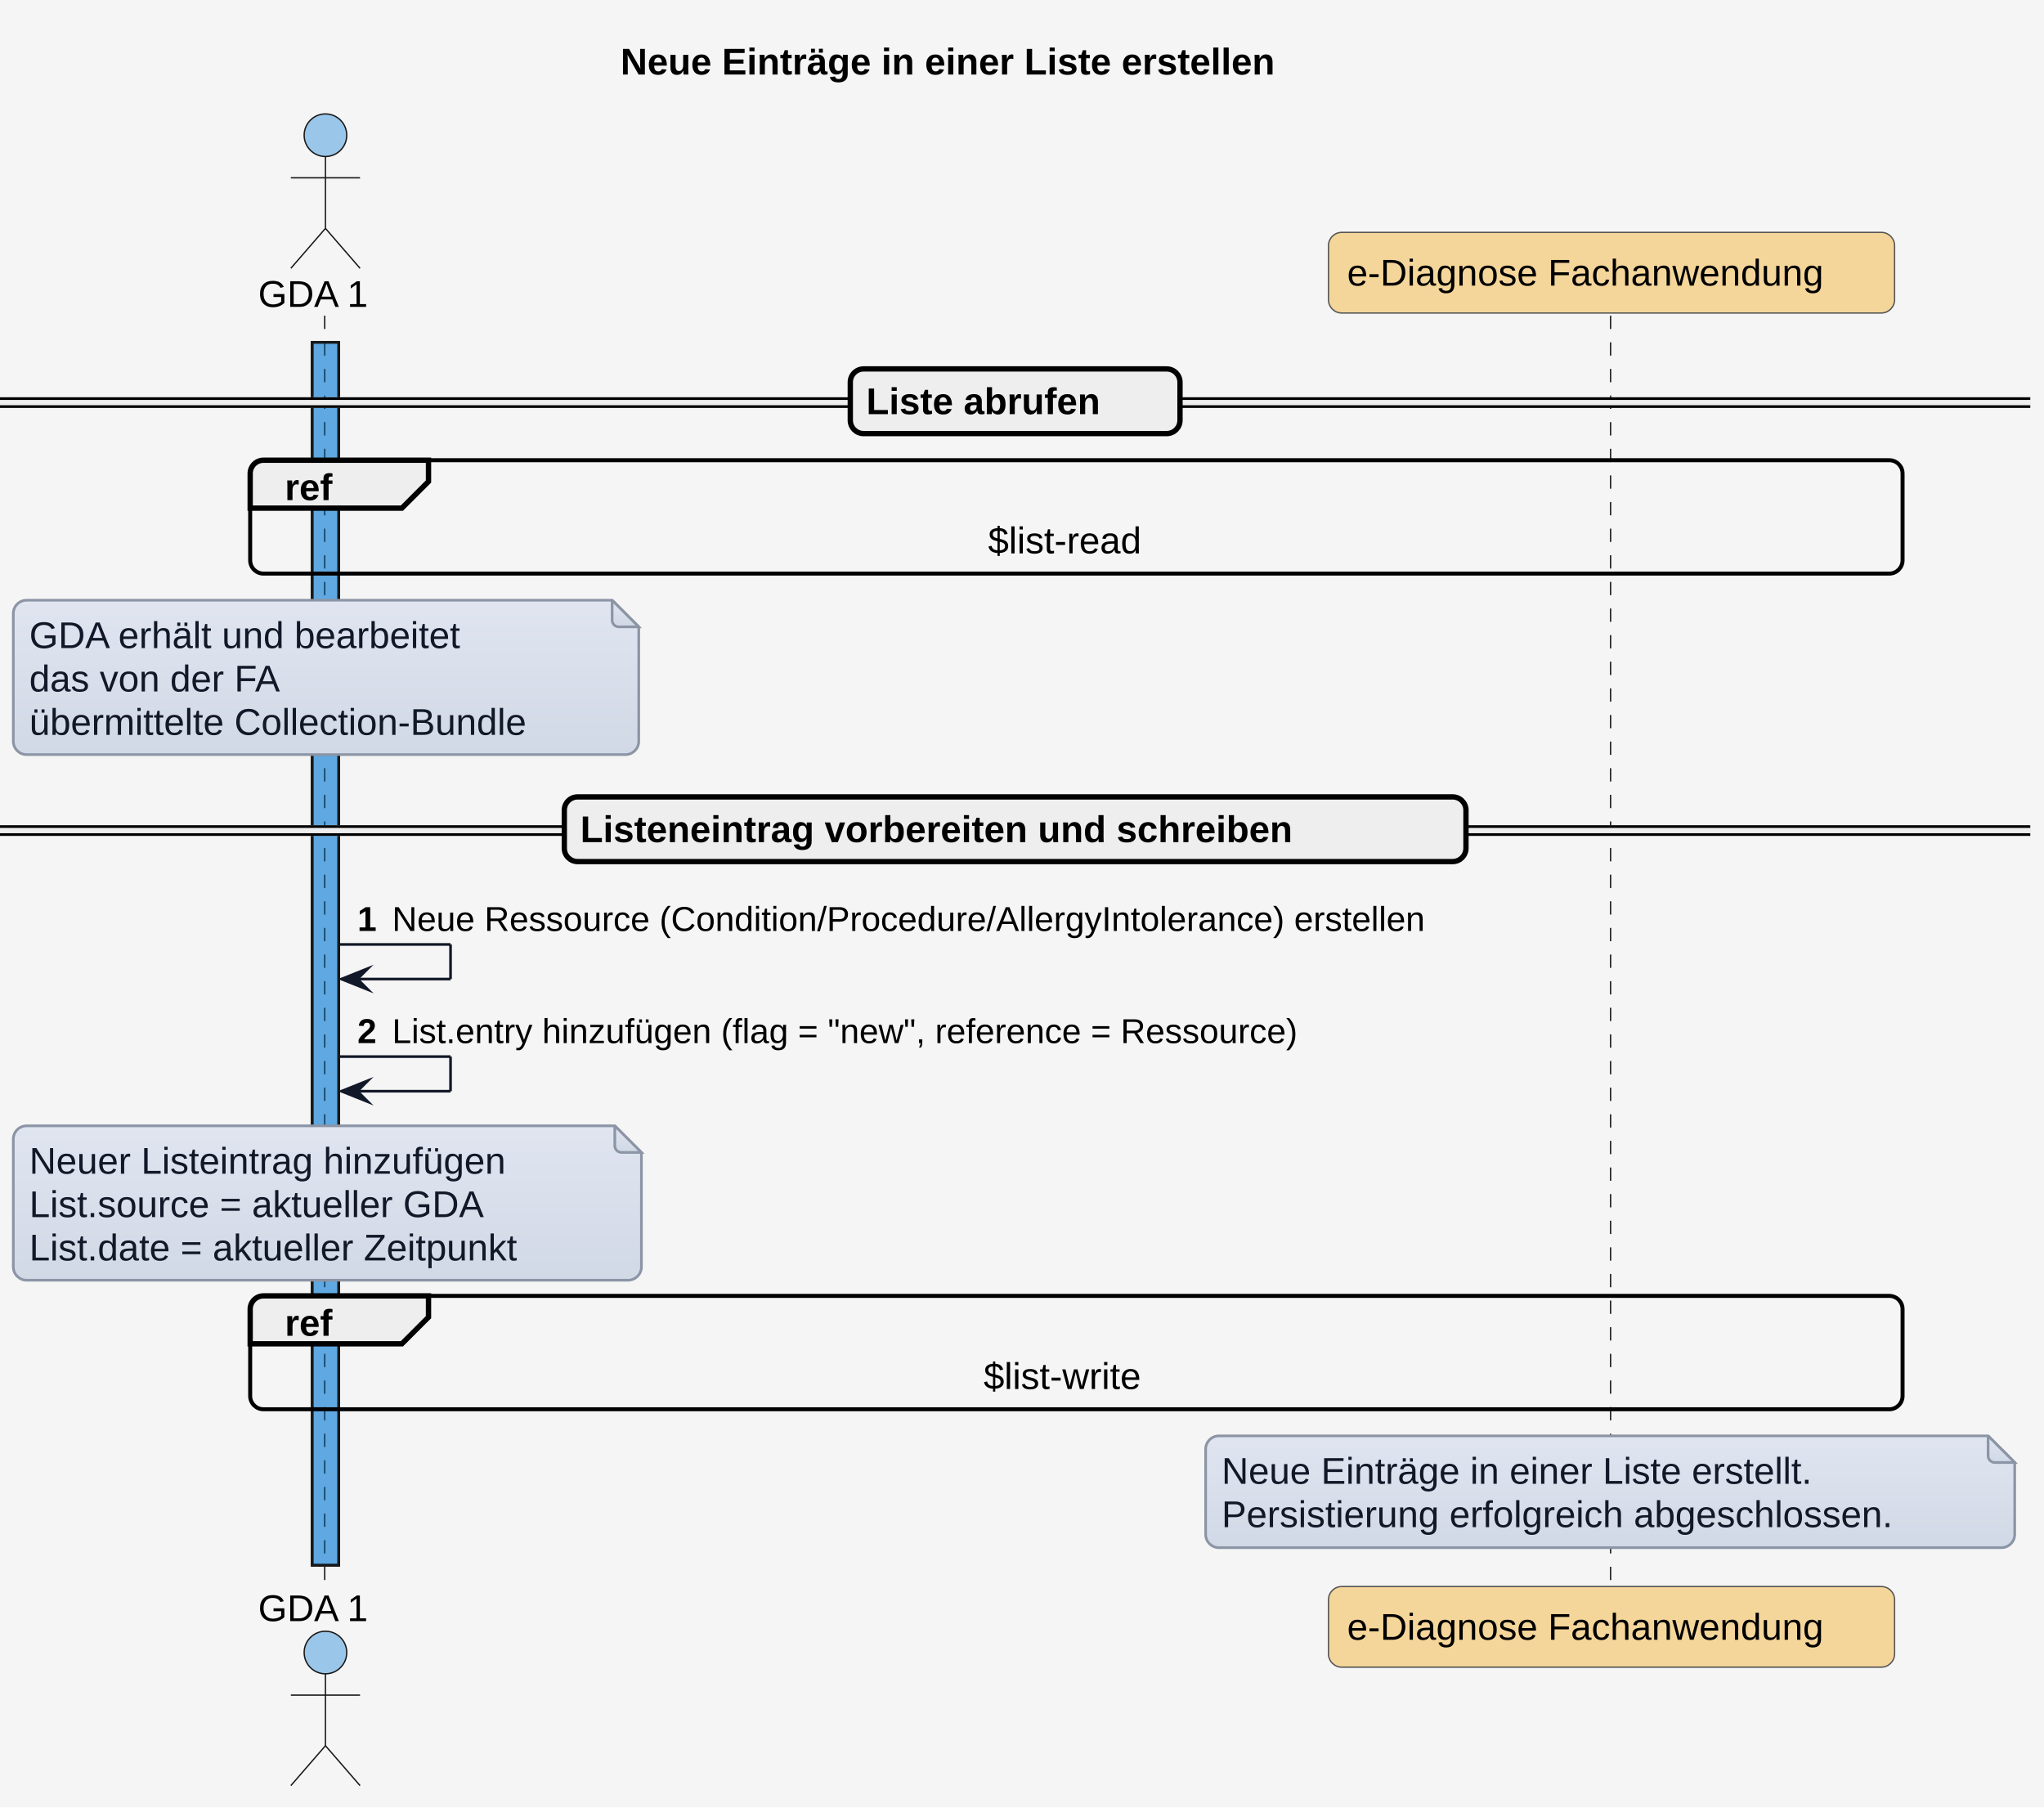
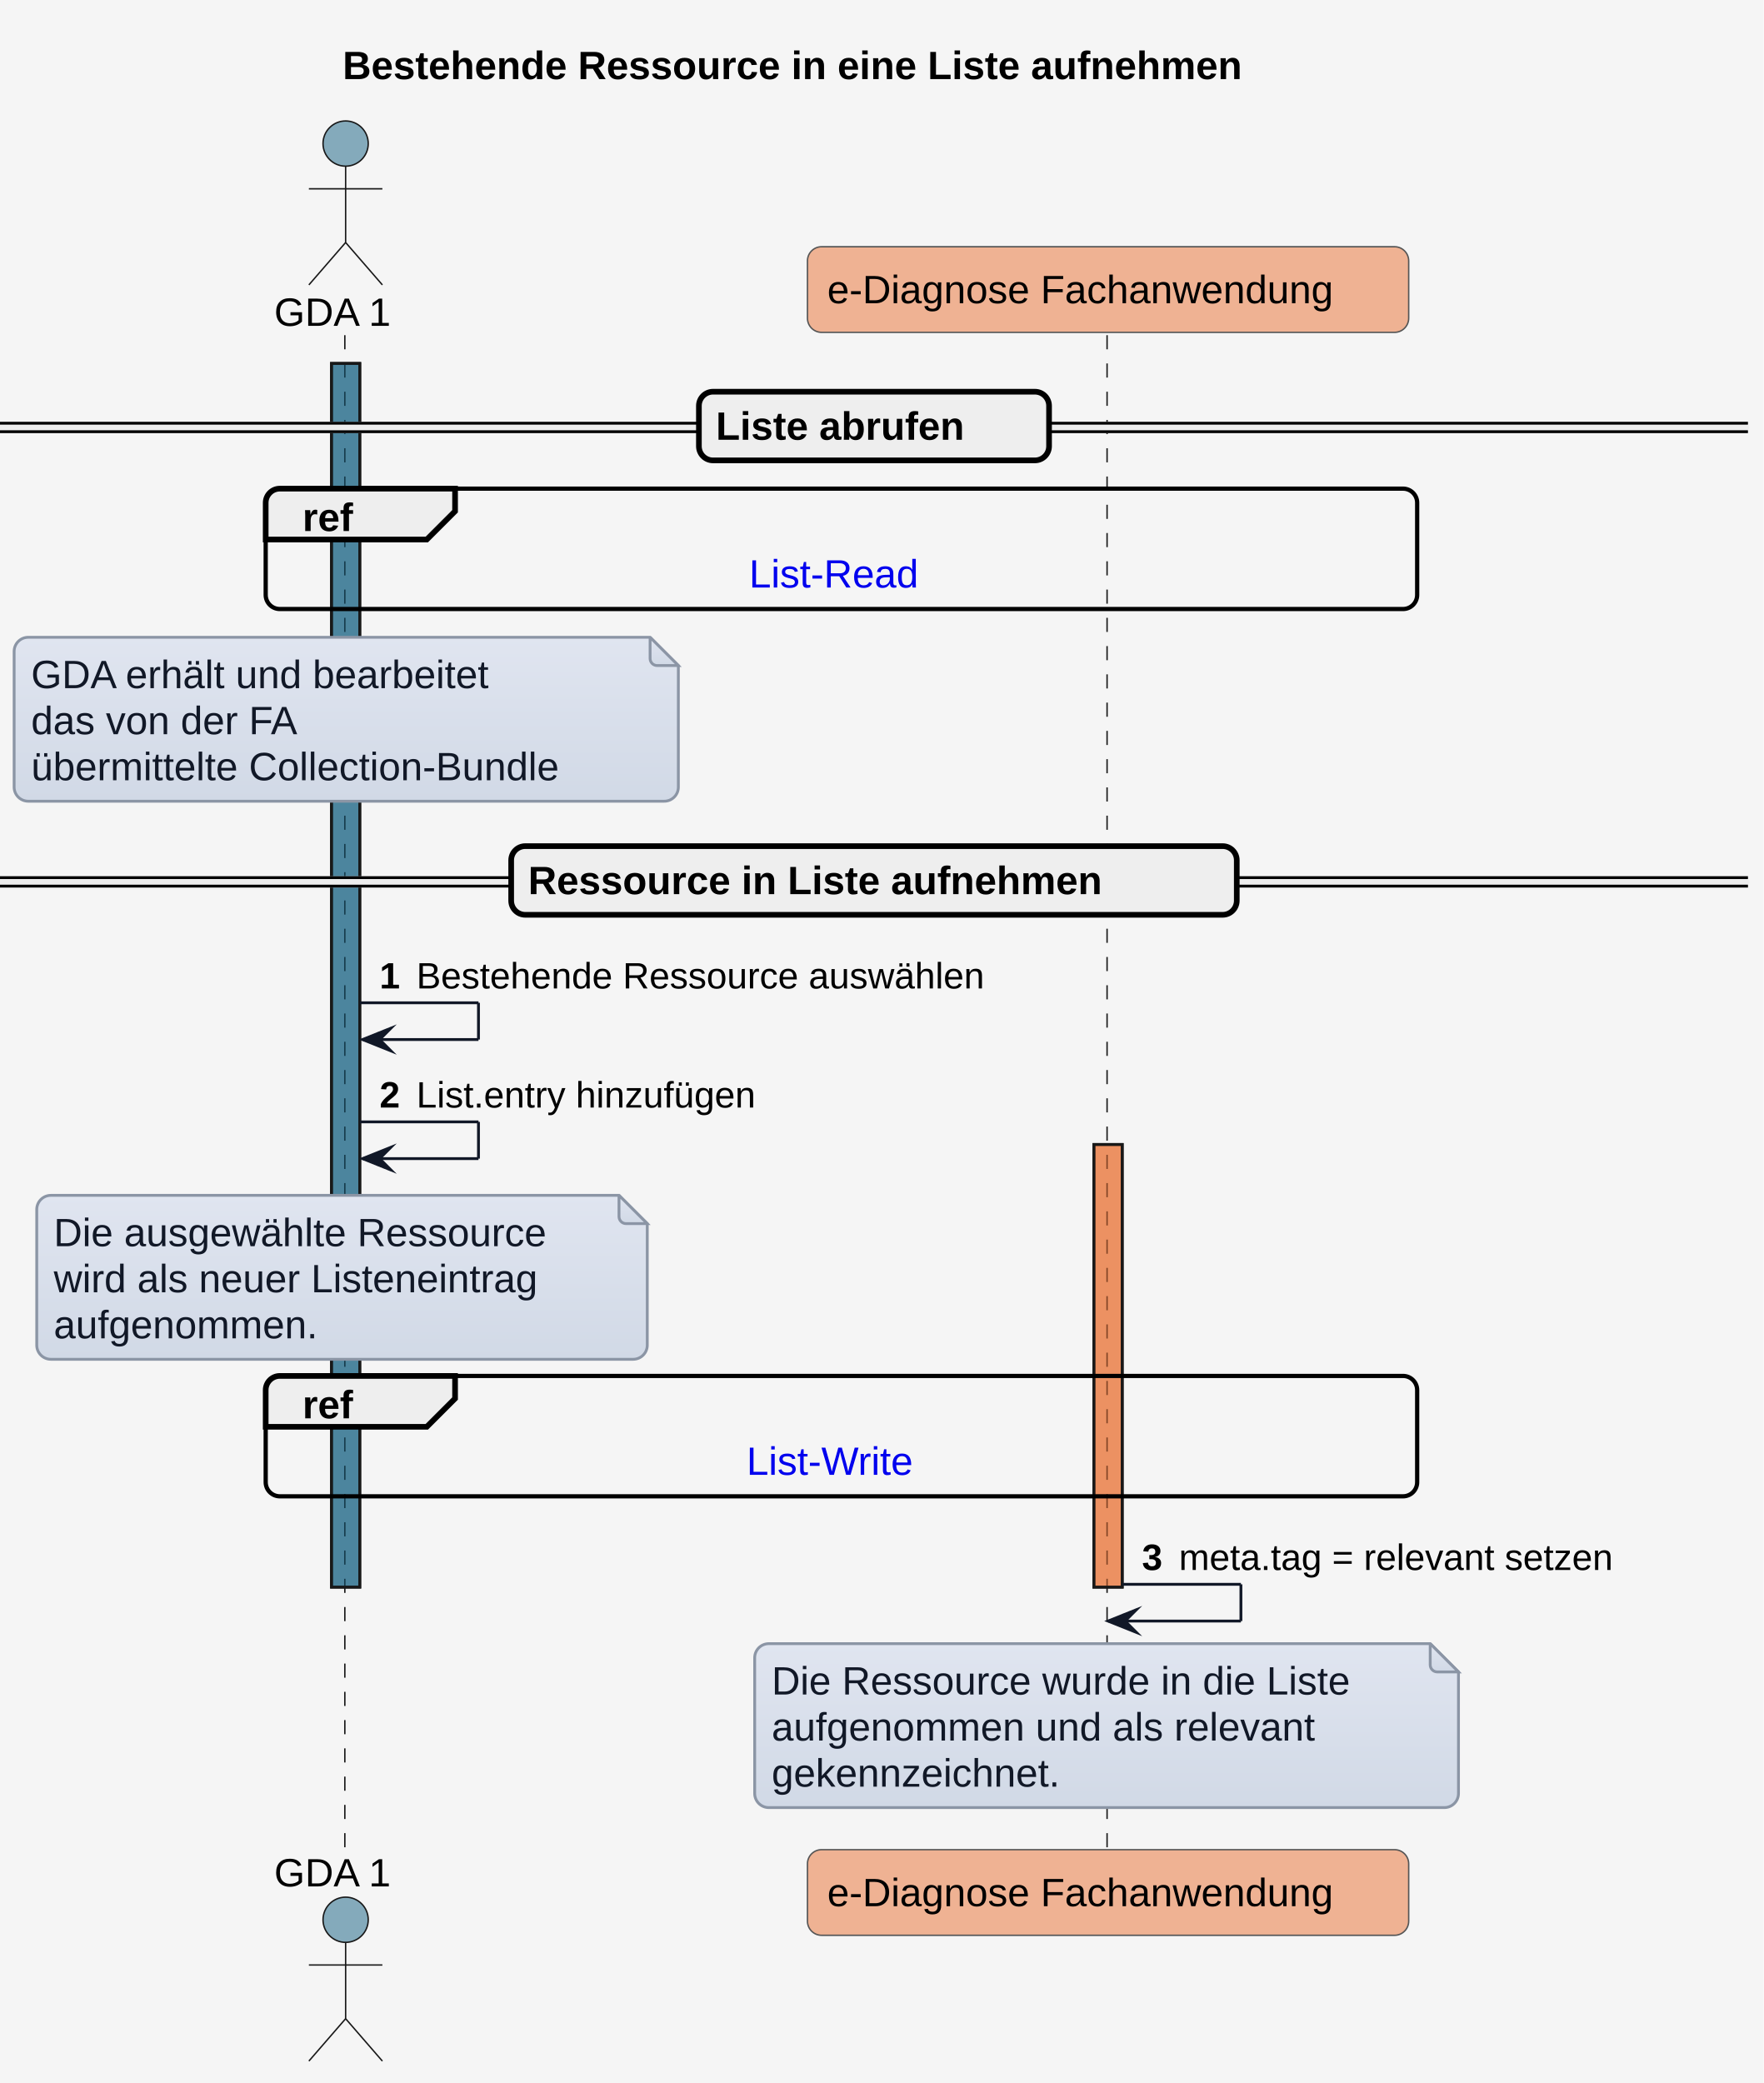
- <svg xmlns="http://www.w3.org/2000/svg" version="1.1" data-diagram-type="SEQUENCE" style="width:768px;height:679px;background:#F5F5F5;" width="768px" height="679px" viewBox="0 0 768 679" zoomAndPan="magnify" preserveAspectRatio="none" contentStyleType="text/css">
+ <svg xmlns="http://www.w3.org/2000/svg" xmlns:xlink="http://www.w3.org/1999/xlink" version="1.1" data-diagram-type="SEQUENCE" style="width:624px;height:737px;background:#F5F5F5;" width="624px" height="737px" viewBox="0 0 624 737" zoomAndPan="magnify" preserveAspectRatio="none" contentStyleType="text/css">
  <defs>
-     <linearGradient x1="50%" y1="0%" x2="50%" y2="100%" id="ghxq5d0lx02bg0">
+     <linearGradient x1="50%" y1="0%" x2="50%" y2="100%" id="grziqbls6navw0">
      <stop stop-color="#E0E5F0" offset="0%" />
      <stop stop-color="#D1D9E6" offset="100%" />
    </linearGradient>
  </defs>
  <g>
-     <rect x="0" y="0" width="768" height="679" fill="#F5F5F5" style="stroke:none;stroke-width:1;" />
+     <rect x="0" y="0" width="624" height="737" fill="#F5F5F5" style="stroke:none;stroke-width:1;" />
    <g class="title" data-source-line="1">
-       <text x="233.135" y="27.995" fill="#000000" font-size="14" lengthAdjust="spacing" textLength="295.579" font-weight="700" font-family="'Arial'">Neue Einträge in einer Liste erstellen</text>
+       <text x="121.221" y="27.995" fill="#000000" font-size="14" lengthAdjust="spacing" textLength="374.972" font-weight="700" font-family="'Arial'">Bestehende Ressource in eine Liste aufnehmen</text>
    </g>
    <g>
-       <rect x="117.282" y="128.594" width="10" height="459.422" fill="#0078D4" fill-opacity="0.376" style="stroke:#181818;stroke-width:1;" />
+       <rect x="117.282" y="128.594" width="10" height="432.961" fill="#156082" fill-opacity="0.502" style="stroke:#181818;stroke-width:1;" />
    </g>
-     <g class="participant-lifeline" data-qualified-name="GDA_1" data-entity-uid="part1" id="part1-lifeline" data-source-line="50">
+     <g>
+       <rect x="387.028" y="404.938" width="10" height="156.617" fill="#E97132" fill-opacity="0.502" style="stroke:#181818;stroke-width:1;" />
+     </g>
+     <g class="participant-lifeline" data-qualified-name="GDA_1" data-entity-uid="part1" id="part1-lifeline" data-source-line="49">
      <g>
-         <rect x="118.282" y="118.594" width="8" height="478.422" fill="#000000" fill-opacity="0" />
-         <line x1="122" y1="118.594" x2="122" y2="597.016" style="stroke:#181818;stroke-width:0.5;stroke-dasharray:5,5;" />
+         <rect x="118.282" y="118.594" width="8" height="536.852" fill="#000000" fill-opacity="0" />
+         <line x1="122" y1="118.594" x2="122" y2="655.445" style="stroke:#181818;stroke-width:0.5;stroke-dasharray:5,5;" />
      </g>
    </g>
-     <g class="participant-lifeline" data-qualified-name="eDiag_FA" data-entity-uid="part2" id="part2-lifeline" data-source-line="51">
+     <g class="participant-lifeline" data-qualified-name="eDiag_FA" data-entity-uid="part2" id="part2-lifeline" data-source-line="50">
      <g>
-         <rect x="601.506" y="118.594" width="8" height="478.422" fill="#000000" fill-opacity="0" />
-         <line x1="605.153" y1="118.594" x2="605.153" y2="597.016" style="stroke:#181818;stroke-width:0.5;stroke-dasharray:5,5;" />
+         <rect x="388.028" y="118.594" width="8" height="536.852" fill="#000000" fill-opacity="0" />
+         <line x1="391.675" y1="118.594" x2="391.675" y2="655.445" style="stroke:#181818;stroke-width:0.5;stroke-dasharray:5,5;" />
      </g>
    </g>
-     <g class="participant participant-head" data-qualified-name="GDA_1" data-entity-uid="part1" id="part1-head" data-source-line="50">
+     <g class="participant participant-head" data-qualified-name="GDA_1" data-entity-uid="part1" id="part1-head" data-source-line="49">
      <text x="97" y="115.292" fill="#000000" font-size="14" lengthAdjust="spacing" textLength="44.563" font-family="'Arial'">GDA 1</text>
-       <ellipse cx="122.282" cy="50.797" rx="8" ry="8" fill="#0078D4" fill-opacity="0.376" style="stroke:#181818;stroke-width:0.5;" />
+       <ellipse cx="122.282" cy="50.797" rx="8" ry="8" fill="#156082" fill-opacity="0.502" style="stroke:#181818;stroke-width:0.5;" />
      <path d="M122.282,58.797 L122.282,85.797 M109.282,66.797 L135.282,66.797 M122.282,85.797 L109.282,100.797 M122.282,85.797 L135.282,100.797" style="stroke:#181818;stroke-width:0.5;" fill="none" />
    </g>
-     <g class="participant participant-tail" data-qualified-name="GDA_1" data-entity-uid="part1" id="part1-tail" data-source-line="50">
-       <text x="97" y="609.011" fill="#000000" font-size="14" lengthAdjust="spacing" textLength="44.563" font-family="'Arial'">GDA 1</text>
-       <ellipse cx="122.282" cy="620.812" rx="8" ry="8" fill="#0078D4" fill-opacity="0.376" style="stroke:#181818;stroke-width:0.5;" />
-       <path d="M122.282,628.812 L122.282,655.812 M109.282,636.812 L135.282,636.812 M122.282,655.812 L109.282,670.812 M122.282,655.812 L135.282,670.812" style="stroke:#181818;stroke-width:0.5;" fill="none" />
+     <g class="participant participant-tail" data-qualified-name="GDA_1" data-entity-uid="part1" id="part1-tail" data-source-line="49">
+       <text x="97" y="667.44" fill="#000000" font-size="14" lengthAdjust="spacing" textLength="44.563" font-family="'Arial'">GDA 1</text>
+       <ellipse cx="122.282" cy="679.242" rx="8" ry="8" fill="#156082" fill-opacity="0.502" style="stroke:#181818;stroke-width:0.5;" />
+       <path d="M122.282,687.242 L122.282,714.242 M109.282,695.242 L135.282,695.242 M122.282,714.242 L109.282,729.242 M122.282,714.242 L135.282,729.242" style="stroke:#181818;stroke-width:0.5;" fill="none" />
    </g>
-     <g class="participant participant-head" data-qualified-name="eDiag_FA" data-entity-uid="part2" id="part2-head" data-source-line="51">
-       <rect x="499.153" y="87.297" width="212.707" height="30.297" fill="#F5A403" fill-opacity="0.376" style="stroke:#555555;stroke-width:0.5;" rx="5" ry="5" />
-       <text x="506.153" y="107.292" fill="#000000" font-size="14" lengthAdjust="spacing" textLength="198.707" font-family="'Arial'">e-Diagnose Fachanwendung</text>
+     <g class="participant participant-head" data-qualified-name="eDiag_FA" data-entity-uid="part2" id="part2-head" data-source-line="50">
+       <rect x="285.675" y="87.297" width="212.707" height="30.297" fill="#E97132" fill-opacity="0.502" style="stroke:#555555;stroke-width:0.5;" rx="5" ry="5" />
+       <text x="292.675" y="107.292" fill="#000000" font-size="14" lengthAdjust="spacing" textLength="198.707" font-family="'Arial'">e-Diagnose Fachanwendung</text>
    </g>
-     <g class="participant participant-tail" data-qualified-name="eDiag_FA" data-entity-uid="part2" id="part2-tail" data-source-line="51">
-       <rect x="499.153" y="596.016" width="212.707" height="30.297" fill="#F5A403" fill-opacity="0.376" style="stroke:#555555;stroke-width:0.5;" rx="5" ry="5" />
-       <text x="506.153" y="616.011" fill="#000000" font-size="14" lengthAdjust="spacing" textLength="198.707" font-family="'Arial'">e-Diagnose Fachanwendung</text>
+     <g class="participant participant-tail" data-qualified-name="eDiag_FA" data-entity-uid="part2" id="part2-tail" data-source-line="50">
+       <rect x="285.675" y="654.445" width="212.707" height="30.297" fill="#E97132" fill-opacity="0.502" style="stroke:#555555;stroke-width:0.5;" rx="5" ry="5" />
+       <text x="292.675" y="674.44" fill="#000000" font-size="14" lengthAdjust="spacing" textLength="198.707" font-family="'Arial'">e-Diagnose Fachanwendung</text>
    </g>
    <g>
-       <rect x="117.282" y="128.594" width="10" height="459.422" fill="#0078D4" fill-opacity="0.376" style="stroke:#181818;stroke-width:1;" />
+       <rect x="117.282" y="128.594" width="10" height="432.961" fill="#156082" fill-opacity="0.502" style="stroke:#181818;stroke-width:1;" />
    </g>
-     <rect x="0" y="149.742" width="762.849" height="3" fill="#EEEEEE" style="stroke:#EEEEEE;stroke-width:1;" rx="5" ry="5" />
-     <line x1="0" y1="149.742" x2="762.849" y2="149.742" style="stroke:#000000;stroke-width:1;" />
-     <line x1="0" y1="152.742" x2="762.849" y2="152.742" style="stroke:#000000;stroke-width:1;" />
-     <rect x="319.484" y="138.594" width="123.881" height="24.297" fill="#EEEEEE" style="stroke:#000000;stroke-width:2;" rx="5" ry="5" />
-     <text x="325.484" y="155.589" fill="#000000" font-size="14" lengthAdjust="spacing" textLength="105.007" font-weight="700" font-family="'Arial'">Liste abrufen</text>
-     <rect x="94" y="172.891" width="620.86" height="42.594" fill="none" style="stroke:#000000;stroke-width:1.5;" rx="5" ry="5" />
+     <g>
+       <rect x="387.028" y="404.938" width="10" height="156.617" fill="#E97132" fill-opacity="0.502" style="stroke:#181818;stroke-width:1;" />
+     </g>
+     <rect x="0" y="149.742" width="618.414" height="3" fill="#EEEEEE" style="stroke:#EEEEEE;stroke-width:1;" rx="5" ry="5" />
+     <line x1="0" y1="149.742" x2="618.414" y2="149.742" style="stroke:#000000;stroke-width:1;" />
+     <line x1="0" y1="152.742" x2="618.414" y2="152.742" style="stroke:#000000;stroke-width:1;" />
+     <rect x="247.267" y="138.594" width="123.881" height="24.297" fill="#EEEEEE" style="stroke:#000000;stroke-width:2;" rx="5" ry="5" />
+     <text x="253.267" y="155.589" fill="#000000" font-size="14" lengthAdjust="spacing" textLength="105.007" font-weight="700" font-family="'Arial'">Liste abrufen</text>
+     <rect x="94" y="172.891" width="407.382" height="42.594" fill="none" style="stroke:#000000;stroke-width:1.5;" rx="5" ry="5" />
    <path d="M99,172.891 L161,172.891 L161,180.891 L151,190.891 L94,190.891 L94,177.891 A5,5 0 0 1 99,172.891" style="stroke:#000000;stroke-width:2;" fill="#EEEEEE" />
    <text x="107" y="187.886" fill="#000000" font-size="14" lengthAdjust="spacing" textLength="22.49" font-weight="700" font-family="'Arial'">ref</text>
-     <text x="371.252" y="207.886" fill="#000000" font-size="14" lengthAdjust="spacing" textLength="66.356" font-family="'Arial'">$list-read</text>
-     <path d="M5,230.484 L5,278.484 A5,5 0 0 0 10,283.484 L235,283.484 A5,5 0 0 0 240,278.484 L240,235.484 L230,225.484 L10,225.484 A5,5 0 0 0 5,230.484" style="stroke:#8B95A5;stroke-width:1;" fill="url(#ghxq5d0lx02bg0)" />
-     <path d="M230,225.484 L230,232.984 A2.5,2.5 0 0 0 232.5,235.484 L240,235.484 L230,225.484" style="stroke:#8B95A5;stroke-width:1;" fill="url(#ghxq5d0lx02bg0)" />
+     <a target="_top" href="interactions.html#$list-read" xlink:href="interactions.html#$list-read" xlink:type="simple" xlink:actuate="onRequest" xlink:show="new" title="interactions.html#$list-read" xlink:title="interactions.html#$list-read">
+       <text x="265.025" y="207.886" fill="#0000EE" font-size="14" lengthAdjust="spacing" textLength="65.331" font-family="'Arial'">List-Read</text>
+     </a>
+     <path d="M5,230.484 L5,278.484 A5,5 0 0 0 10,283.484 L235,283.484 A5,5 0 0 0 240,278.484 L240,235.484 L230,225.484 L10,225.484 A5,5 0 0 0 5,230.484" style="stroke:#8B95A5;stroke-width:1;" fill="url(#grziqbls6navw0)" />
+     <path d="M230,225.484 L230,232.984 A2.5,2.5 0 0 0 232.5,235.484 L240,235.484 L230,225.484" style="stroke:#8B95A5;stroke-width:1;" fill="url(#grziqbls6navw0)" />
    <text x="11" y="243.48" fill="#111827" font-size="14" lengthAdjust="spacing" textLength="185.206" font-family="'Arial'">GDA erhält und bearbeitet</text>
    <text x="11" y="259.776" fill="#111827" font-size="14" lengthAdjust="spacing" textLength="104.72" font-family="'Arial'">das von der FA</text>
    <text x="11" y="276.073" fill="#111827" font-size="14" lengthAdjust="spacing" textLength="214.731" font-family="'Arial'">übermittelte Collection-Bundle</text>
-     <rect x="0" y="310.523" width="762.849" height="3" fill="#EEEEEE" style="stroke:#EEEEEE;stroke-width:1;" rx="5" ry="5" />
-     <line x1="0" y1="310.523" x2="762.849" y2="310.523" style="stroke:#000000;stroke-width:1;" />
-     <line x1="0" y1="313.523" x2="762.849" y2="313.523" style="stroke:#000000;stroke-width:1;" />
-     <rect x="212.033" y="299.375" width="338.782" height="24.297" fill="#EEEEEE" style="stroke:#000000;stroke-width:2;" rx="5" ry="5" />
-     <text x="218.033" y="316.37" fill="#000000" font-size="14" lengthAdjust="spacing" textLength="319.908" font-weight="700" font-family="'Arial'">Listeneintrag vorbereiten und schreiben</text>
-     <g class="message" data-entity-1="part1" data-entity-2="part1" id="msg1" data-source-line="70">
+     <rect x="0" y="310.523" width="618.414" height="3" fill="#EEEEEE" style="stroke:#EEEEEE;stroke-width:1;" rx="5" ry="5" />
+     <line x1="0" y1="310.523" x2="618.414" y2="310.523" style="stroke:#000000;stroke-width:1;" />
+     <line x1="0" y1="313.523" x2="618.414" y2="313.523" style="stroke:#000000;stroke-width:1;" />
+     <rect x="180.852" y="299.375" width="256.71" height="24.297" fill="#EEEEEE" style="stroke:#000000;stroke-width:2;" rx="5" ry="5" />
+     <text x="186.852" y="316.37" fill="#000000" font-size="14" lengthAdjust="spacing" textLength="237.836" font-weight="700" font-family="'Arial'">Ressource in Liste aufnehmen</text>
+     <g class="message" data-entity-1="part1" data-entity-2="part1" id="msg1" data-source-line="68">
      <line x1="127.282" y1="354.805" x2="169.282" y2="354.805" style="stroke:#111827;stroke-width:1;" />
      <line x1="169.282" y1="354.805" x2="169.282" y2="367.805" style="stroke:#111827;stroke-width:1;" />
      <line x1="128.282" y1="367.805" x2="169.282" y2="367.805" style="stroke:#111827;stroke-width:1;" />
      <polygon points="138.282,363.805,128.282,367.805,138.282,371.805,134.282,367.805" fill="#111827" style="stroke:#111827;stroke-width:1;stroke-linejoin:miter;stroke-miterlimit:10;" />
      <text x="134.282" y="349.739" fill="#000000" font-size="13" lengthAdjust="spacing" textLength="9.045" font-weight="700" font-family="'Arial'">1</text>
-       <text x="147.327" y="349.739" fill="#000000" font-size="13" lengthAdjust="spacing" textLength="436.179" font-family="'Arial'">Neue Ressource (Condition/Procedure/AllergyIntolerance) erstellen</text>
+       <text x="147.327" y="349.739" fill="#000000" font-size="13" lengthAdjust="spacing" textLength="222.701" font-family="'Arial'">Bestehende Ressource auswählen</text>
    </g>
-     <g class="message" data-entity-1="part1" data-entity-2="part1" id="msg2" data-source-line="71">
+     <g class="message" data-entity-1="part1" data-entity-2="part1" id="msg2" data-source-line="69">
      <line x1="127.282" y1="396.938" x2="169.282" y2="396.938" style="stroke:#111827;stroke-width:1;" />
      <line x1="169.282" y1="396.938" x2="169.282" y2="409.938" style="stroke:#111827;stroke-width:1;" />
      <line x1="128.282" y1="409.938" x2="169.282" y2="409.938" style="stroke:#111827;stroke-width:1;" />
      <polygon points="138.282,405.938,128.282,409.938,138.282,413.938,134.282,409.938" fill="#111827" style="stroke:#111827;stroke-width:1;stroke-linejoin:miter;stroke-miterlimit:10;" />
      <text x="134.282" y="391.872" fill="#000000" font-size="13" lengthAdjust="spacing" textLength="9.045" font-weight="700" font-family="'Arial'">2</text>
-       <text x="147.327" y="391.872" fill="#000000" font-size="13" lengthAdjust="spacing" textLength="391.815" font-family="'Arial'">List.entry hinzufügen (flag = "new", reference = Ressource)</text>
+       <text x="147.327" y="391.872" fill="#000000" font-size="13" lengthAdjust="spacing" textLength="137.82" font-family="'Arial'">List.entry hinzufügen</text>
    </g>
-     <path d="M5,427.938 L5,475.938 A5,5 0 0 0 10,480.938 L236,480.938 A5,5 0 0 0 241,475.938 L241,432.938 L231,422.938 L10,422.938 A5,5 0 0 0 5,427.938" style="stroke:#8B95A5;stroke-width:1;" fill="url(#ghxq5d0lx02bg0)" />
-     <path d="M231,422.938 L231,430.438 A2.5,2.5 0 0 0 233.5,432.938 L241,432.938 L231,422.938" style="stroke:#8B95A5;stroke-width:1;" fill="url(#ghxq5d0lx02bg0)" />
-     <text x="11" y="440.933" fill="#111827" font-size="14" lengthAdjust="spacing" textLength="203.82" font-family="'Arial'">Neuer Listeintrag hinzufügen</text>
-     <text x="11" y="457.229" fill="#111827" font-size="14" lengthAdjust="spacing" textLength="193.819" font-family="'Arial'">List.source = aktueller GDA</text>
-     <text x="11" y="473.526" fill="#111827" font-size="14" lengthAdjust="spacing" textLength="215.195" font-family="'Arial'">List.date = aktueller Zeitpunkt</text>
-     <rect x="94" y="486.828" width="620.86" height="42.594" fill="none" style="stroke:#000000;stroke-width:1.5;" rx="5" ry="5" />
+     <path d="M13,427.938 L13,475.938 A5,5 0 0 0 18,480.938 L224,480.938 A5,5 0 0 0 229,475.938 L229,432.938 L219,422.938 L18,422.938 A5,5 0 0 0 13,427.938" style="stroke:#8B95A5;stroke-width:1;" fill="url(#grziqbls6navw0)" />
+     <path d="M219,422.938 L219,430.438 A2.5,2.5 0 0 0 221.5,432.938 L229,432.938 L219,422.938" style="stroke:#8B95A5;stroke-width:1;" fill="url(#grziqbls6navw0)" />
+     <text x="19" y="440.933" fill="#111827" font-size="14" lengthAdjust="spacing" textLength="193.758" font-family="'Arial'">Die ausgewählte Ressource</text>
+     <text x="19" y="457.229" fill="#111827" font-size="14" lengthAdjust="spacing" textLength="195.87" font-family="'Arial'">wird als neuer Listeneintrag</text>
+     <text x="19" y="473.526" fill="#111827" font-size="14" lengthAdjust="spacing" textLength="106.531" font-family="'Arial'">aufgenommen.</text>
+     <rect x="94" y="486.828" width="407.382" height="42.594" fill="none" style="stroke:#000000;stroke-width:1.5;" rx="5" ry="5" />
    <path d="M99,486.828 L161,486.828 L161,494.828 L151,504.828 L94,504.828 L94,491.828 A5,5 0 0 1 99,486.828" style="stroke:#000000;stroke-width:2;" fill="#EEEEEE" />
    <text x="107" y="501.823" fill="#000000" font-size="14" lengthAdjust="spacing" textLength="22.49" font-weight="700" font-family="'Arial'">ref</text>
-     <text x="369.57" y="521.823" fill="#000000" font-size="14" lengthAdjust="spacing" textLength="69.72" font-family="'Arial'">$list-write</text>
-     <path d="M453,544.422 L453,576.422 A5,5 0 0 0 458,581.422 L752,581.422 A5,5 0 0 0 757,576.422 L757,549.422 L747,539.422 L458,539.422 A5,5 0 0 0 453,544.422" style="stroke:#8B95A5;stroke-width:1;" fill="url(#ghxq5d0lx02bg0)" />
-     <path d="M747,539.422 L747,546.922 A2.5,2.5 0 0 0 749.5,549.422 L757,549.422 L747,539.422" style="stroke:#8B95A5;stroke-width:1;" fill="url(#ghxq5d0lx02bg0)" />
-     <text x="459" y="557.417" fill="#111827" font-size="14" lengthAdjust="spacing" textLength="252.834" font-family="'Arial'">Neue Einträge in einer Liste erstellt.</text>
-     <text x="459" y="573.714" fill="#111827" font-size="14" lengthAdjust="spacing" textLength="283.849" font-family="'Arial'">Persistierung erfolgreich abgeschlossen.</text>
+     <a target="_top" href="interactions.html#$list-write" xlink:href="interactions.html#$list-write" xlink:type="simple" xlink:actuate="onRequest" xlink:show="new" title="interactions.html#$list-write" xlink:title="interactions.html#$list-write">
+       <text x="264.133" y="521.823" fill="#0000EE" font-size="14" lengthAdjust="spacing" textLength="67.115" font-family="'Arial'">List-Write</text>
+     </a>
+     <g class="message" data-entity-1="part2" data-entity-2="part2" id="msg3" data-source-line="82">
+       <line x1="397.028" y1="560.555" x2="439.028" y2="560.555" style="stroke:#111827;stroke-width:1;" />
+       <line x1="439.028" y1="560.555" x2="439.028" y2="573.555" style="stroke:#111827;stroke-width:1;" />
+       <line x1="392.028" y1="573.555" x2="439.028" y2="573.555" style="stroke:#111827;stroke-width:1;" />
+       <polygon points="402.028,569.555,392.028,573.555,402.028,577.555,398.028,573.555" fill="#111827" style="stroke:#111827;stroke-width:1;stroke-linejoin:miter;stroke-miterlimit:10;" />
+       <text x="404.028" y="555.489" fill="#000000" font-size="13" lengthAdjust="spacing" textLength="9.045" font-weight="700" font-family="'Arial'">3</text>
+       <text x="417.074" y="555.489" fill="#000000" font-size="13" lengthAdjust="spacing" textLength="179.34" font-family="'Arial'">meta.tag = relevant setzen</text>
+     </g>
+     <path d="M267,586.555 L267,634.555 A5,5 0 0 0 272,639.555 L511,639.555 A5,5 0 0 0 516,634.555 L516,591.555 L506,581.555 L272,581.555 A5,5 0 0 0 267,586.555" style="stroke:#8B95A5;stroke-width:1;" fill="url(#grziqbls6navw0)" />
+     <path d="M506,581.555 L506,589.055 A2.5,2.5 0 0 0 508.5,591.555 L516,591.555 L506,581.555" style="stroke:#8B95A5;stroke-width:1;" fill="url(#grziqbls6navw0)" />
+     <text x="273" y="599.55" fill="#111827" font-size="14" lengthAdjust="spacing" textLength="228.785" font-family="'Arial'">Die Ressource wurde in die Liste</text>
+     <text x="273" y="615.847" fill="#111827" font-size="14" lengthAdjust="spacing" textLength="219.926" font-family="'Arial'">aufgenommen und als relevant</text>
+     <text x="273" y="632.144" fill="#111827" font-size="14" lengthAdjust="spacing" textLength="115.814" font-family="'Arial'">gekennzeichnet.</text>
  </g>
</svg>
